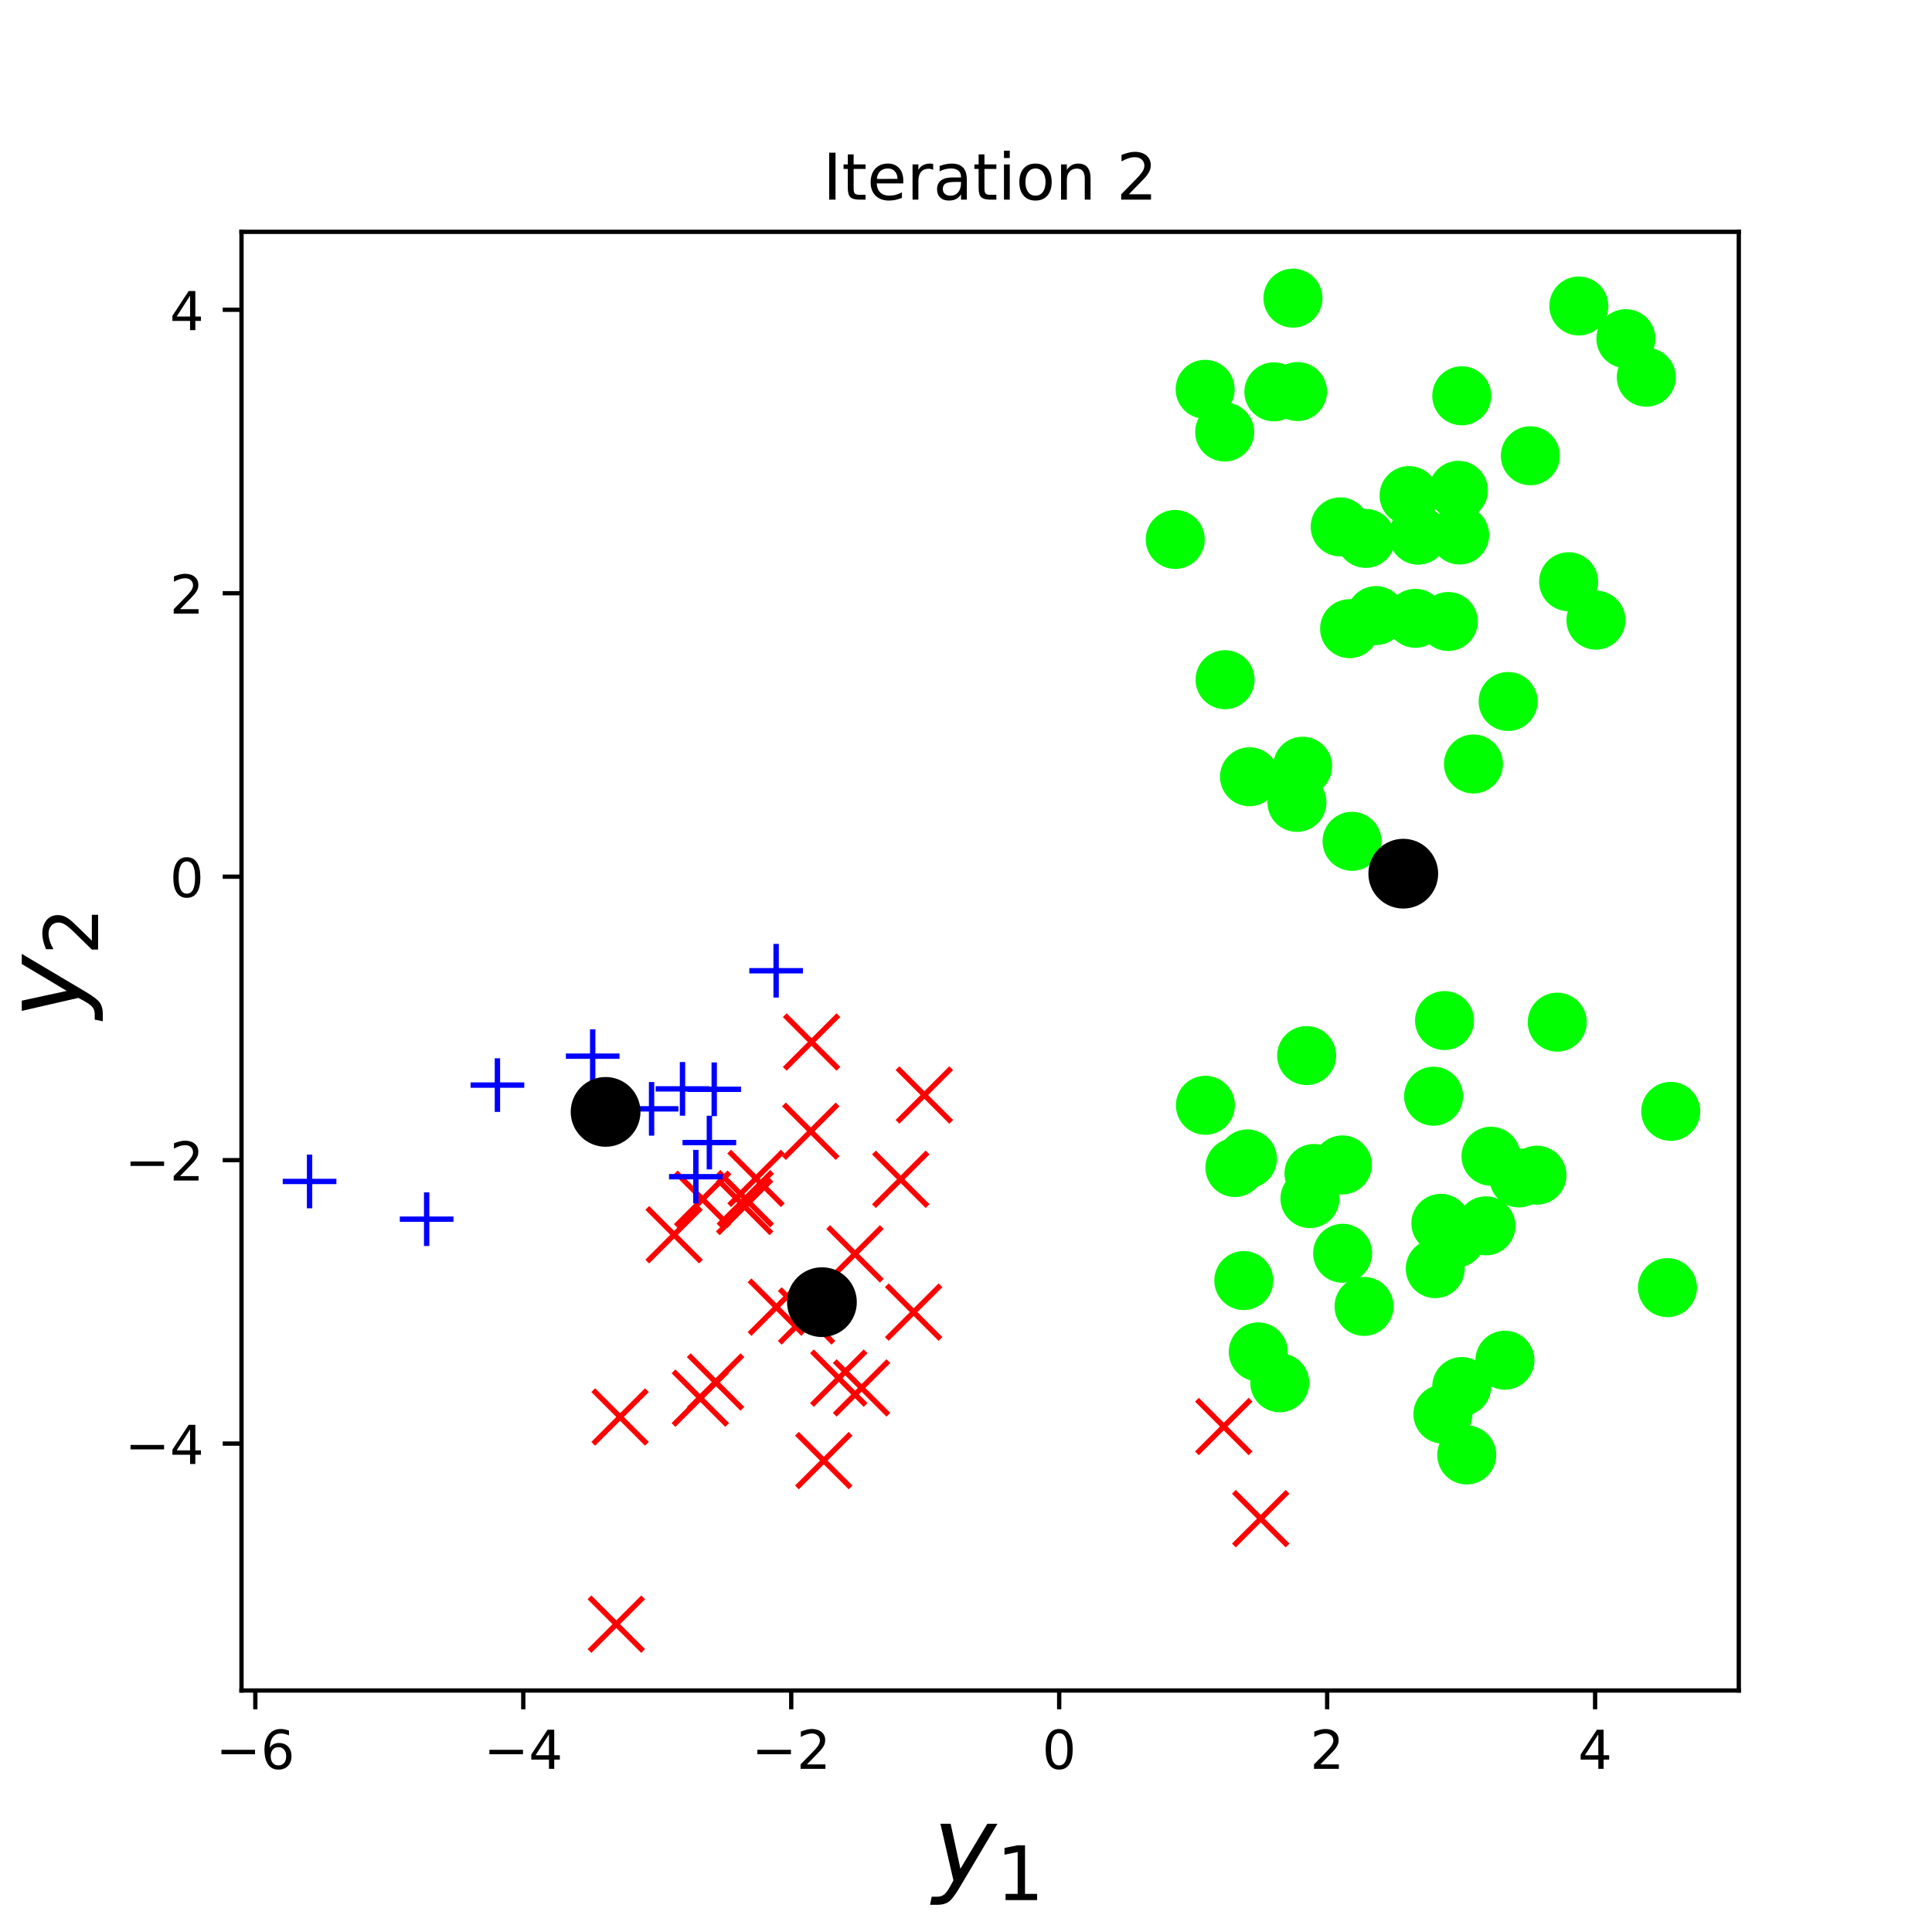
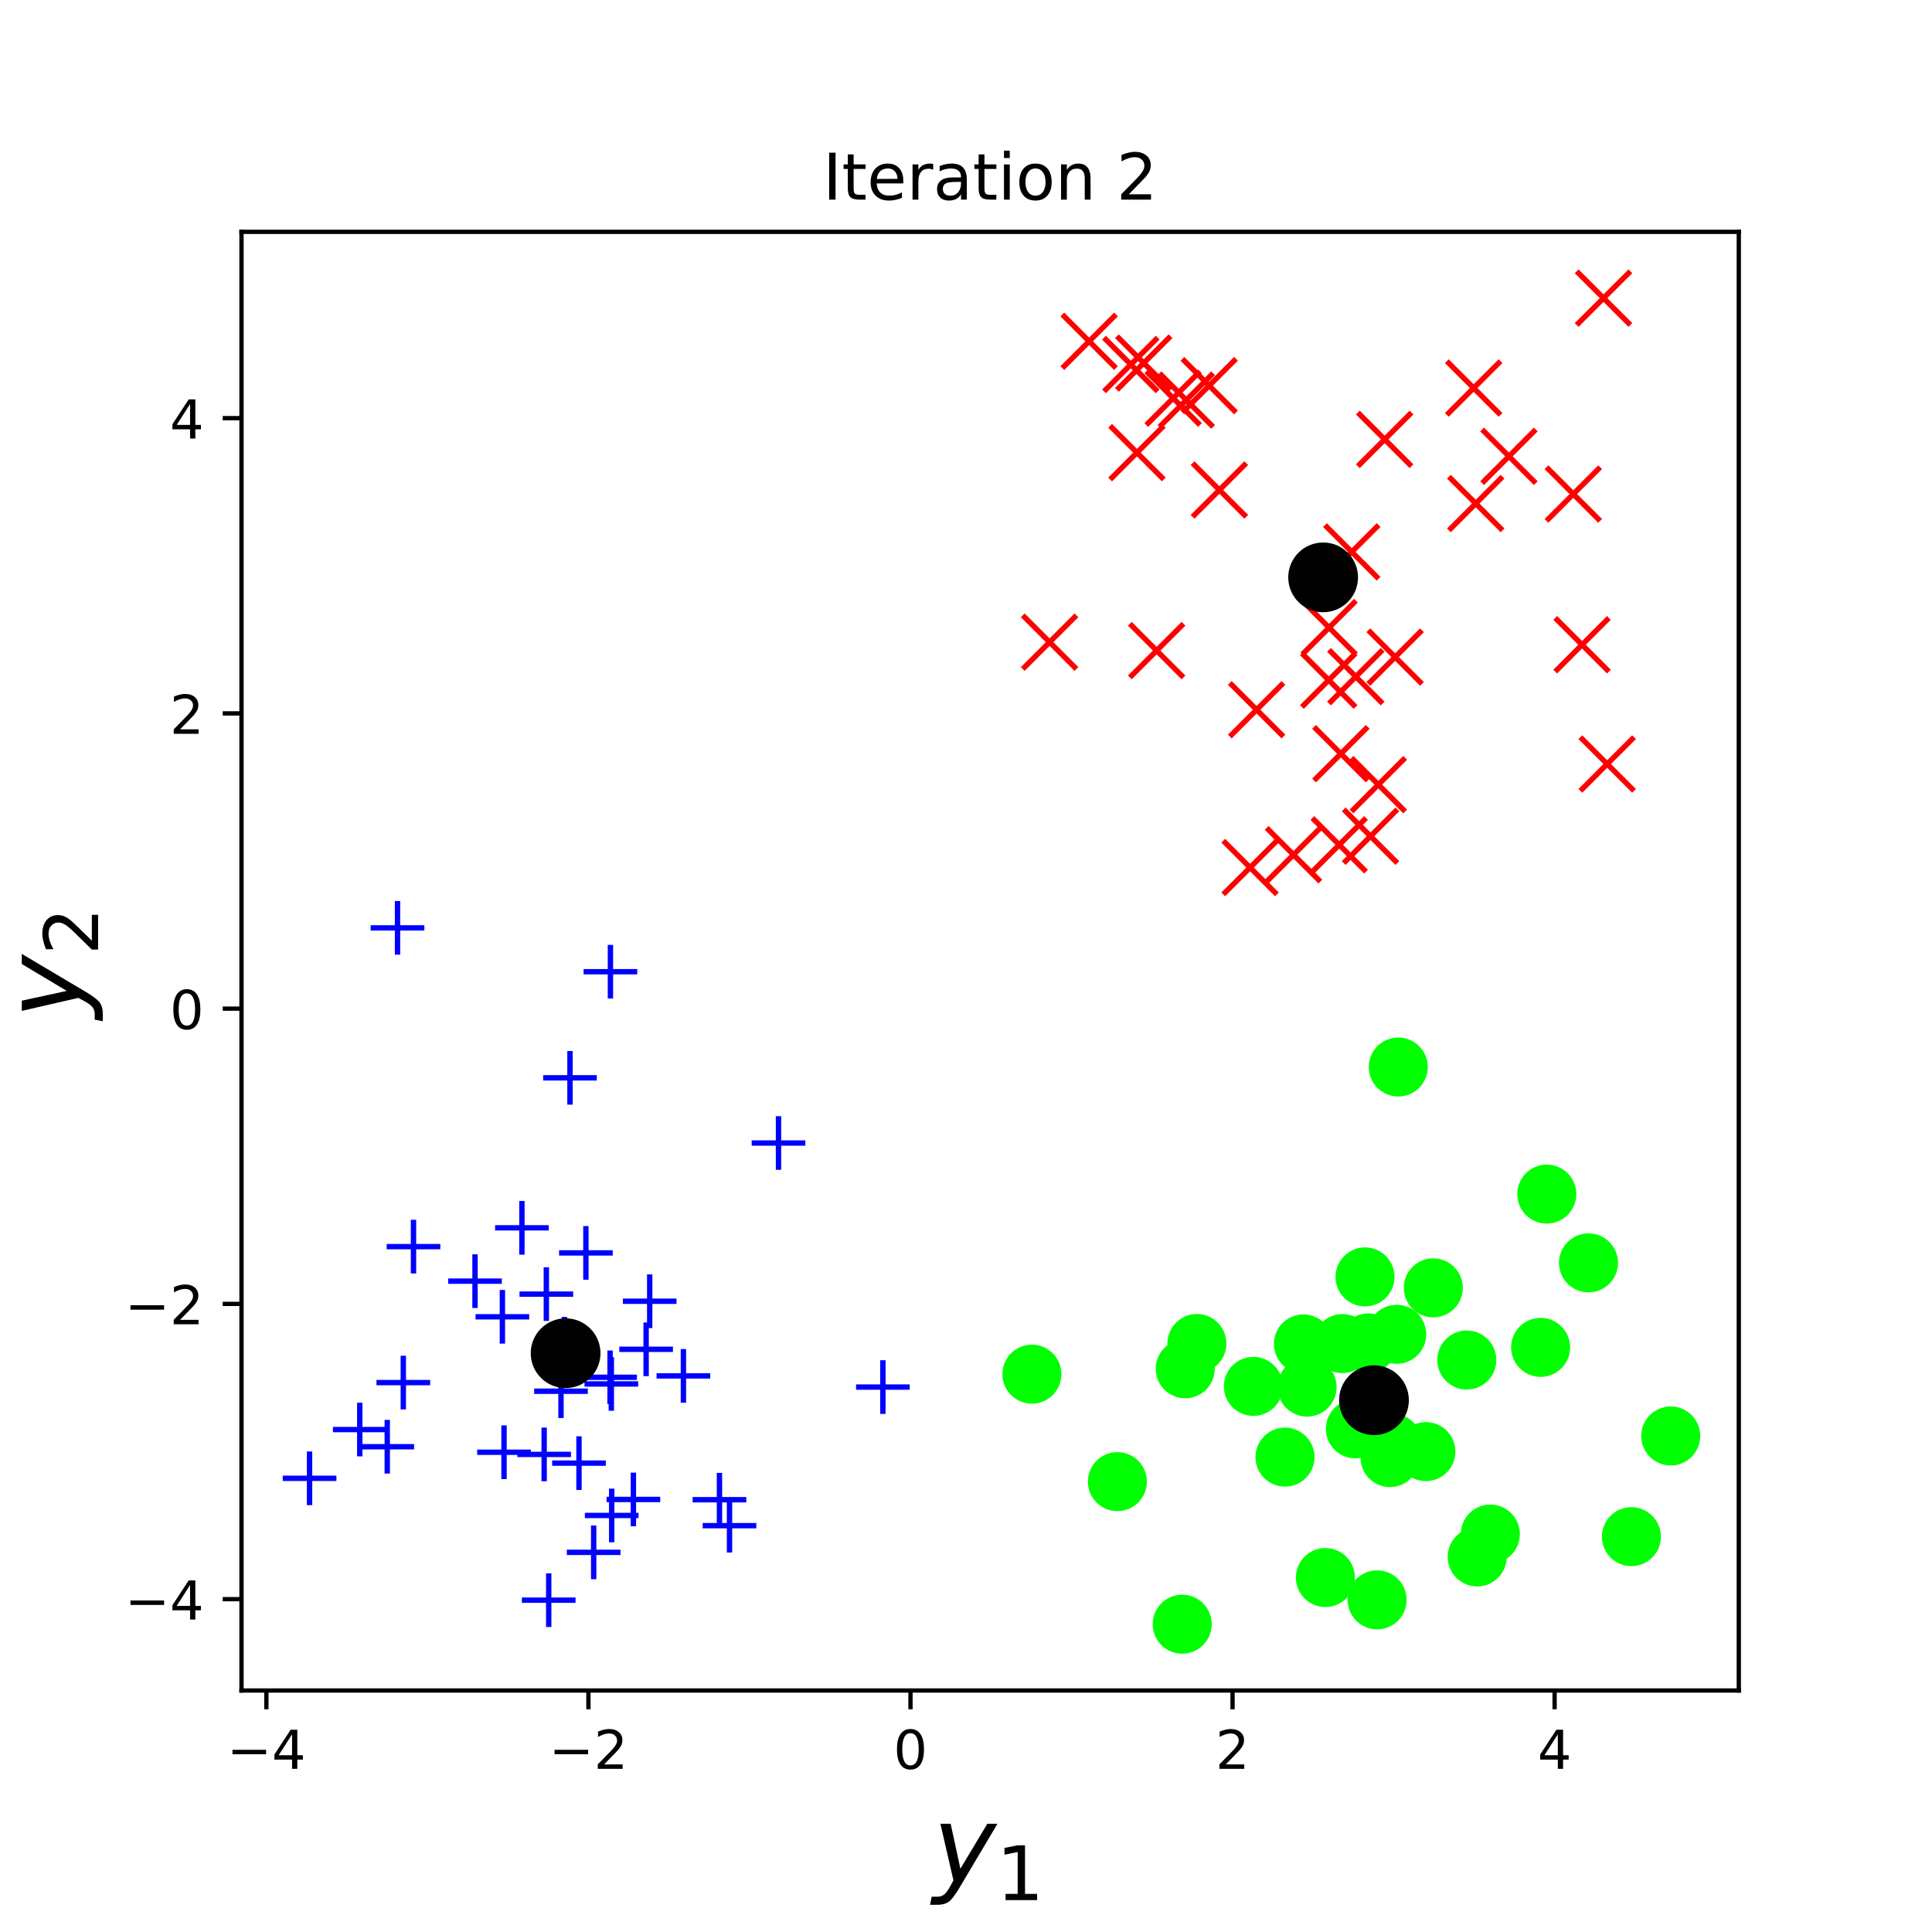
<svg xmlns="http://www.w3.org/2000/svg" xmlns:xlink="http://www.w3.org/1999/xlink" height="360pt" version="1.1" viewBox="0 0 360 360" width="360pt">
  <defs>
    <style type="text/css">
*{stroke-linecap:butt;stroke-linejoin:round;}
  </style>
  </defs>
  <g id="figure_1">
    <g id="patch_1">
      <path d="M 0 360  L 360 360  L 360 0  L 0 0  z " style="fill:#ffffff;" />
    </g>
    <g id="axes_1">
      <g id="patch_2">
        <path d="M 45 315  L 324 315  L 324 43.2  L 45 43.2  z " style="fill:#ffffff;" />
      </g>
      <g id="matplotlib.axis_1">
        <g id="xtick_1">
          <g id="line2d_1">
            <defs>
-               <path d="M 0 0  L 0 3.5  " id="m4740a0a890" style="stroke:#000000;stroke-width:0.8;" />
-             </defs>
-             <g>
-               <use style="stroke:#000000;stroke-width:0.8;" x="47.576" xlink:href="#m4740a0a890" y="315" />
+               <path d="M 0 0  L 0 3.5  " id="m20bab6866a" style="stroke:#000000;stroke-width:0.8;" />
+             </defs>
+             <g>
+               <use style="stroke:#000000;stroke-width:0.8;" x="49.633" xlink:href="#m20bab6866a" y="315" />
            </g>
          </g>
          <g id="text_1">
            <defs>
              <path d="M 10.594 35.5  L 73.188 35.5  L 73.188 27.203  L 10.594 27.203  z " id="DejaVuSans-2212" />
-               <path d="M 33.016 40.375  Q 26.375 40.375 22.484 35.828  Q 18.609 31.297 18.609 23.391  Q 18.609 15.531 22.484 10.953  Q 26.375 6.391 33.016 6.391  Q 39.656 6.391 43.531 10.953  Q 47.406 15.531 47.406 23.391  Q 47.406 31.297 43.531 35.828  Q 39.656 40.375 33.016 40.375  z M 52.594 71.297  L 52.594 62.312  Q 48.875 64.062 45.094 64.984  Q 41.312 65.922 37.594 65.922  Q 27.828 65.922 22.672 59.328  Q 17.531 52.734 16.797 39.406  Q 19.672 43.656 24.016 45.922  Q 28.375 48.188 33.594 48.188  Q 44.578 48.188 50.953 41.516  Q 57.328 34.859 57.328 23.391  Q 57.328 12.156 50.688 5.359  Q 44.047 -1.422 33.016 -1.422  Q 20.359 -1.422 13.672 8.266  Q 6.984 17.969 6.984 36.375  Q 6.984 53.656 15.188 63.938  Q 23.391 74.219 37.203 74.219  Q 40.922 74.219 44.703 73.484  Q 48.484 72.75 52.594 71.297  z " id="DejaVuSans-36" />
-             </defs>
-             <g transform="translate(40.20445 329.5984)scale(0.1 -0.1)">
+               <path d="M 37.797 64.312  L 12.891 25.391  L 37.797 25.391  z M 35.203 72.906  L 47.609 72.906  L 47.609 25.391  L 58.016 25.391  L 58.016 17.188  L 47.609 17.188  L 47.609 0  L 37.797 0  L 37.797 17.188  L 4.891 17.188  L 4.891 26.703  z " id="DejaVuSans-34" />
+             </defs>
+             <g transform="translate(42.26217 329.5984)scale(0.1 -0.1)">
              <use xlink:href="#DejaVuSans-2212" />
-               <use x="83.789" xlink:href="#DejaVuSans-36" />
+               <use x="83.789" xlink:href="#DejaVuSans-34" />
            </g>
          </g>
        </g>
        <g id="xtick_2">
          <g id="line2d_2">
            <g>
-               <use style="stroke:#000000;stroke-width:0.8;" x="97.505" xlink:href="#m4740a0a890" y="315" />
+               <use style="stroke:#000000;stroke-width:0.8;" x="109.645" xlink:href="#m20bab6866a" y="315" />
            </g>
          </g>
          <g id="text_2">
            <defs>
-               <path d="M 37.797 64.312  L 12.891 25.391  L 37.797 25.391  z M 35.203 72.906  L 47.609 72.906  L 47.609 25.391  L 58.016 25.391  L 58.016 17.188  L 47.609 17.188  L 47.609 0  L 37.797 0  L 37.797 17.188  L 4.891 17.188  L 4.891 26.703  z " id="DejaVuSans-34" />
-             </defs>
-             <g transform="translate(90.13429 329.5984)scale(0.1 -0.1)">
+               <path d="M 19.188 8.297  L 53.609 8.297  L 53.609 0  L 7.328 0  L 7.328 8.297  Q 12.938 14.109 22.625 23.891  Q 32.328 33.688 34.812 36.531  Q 39.547 41.844 41.422 45.531  Q 43.312 49.219 43.312 52.781  Q 43.312 58.594 39.234 62.25  Q 35.156 65.922 28.609 65.922  Q 23.969 65.922 18.812 64.312  Q 13.672 62.703 7.812 59.422  L 7.812 69.391  Q 13.766 71.781 18.938 73  Q 24.125 74.219 28.422 74.219  Q 39.75 74.219 46.484 68.547  Q 53.219 62.891 53.219 53.422  Q 53.219 48.922 51.531 44.891  Q 49.859 40.875 45.406 35.406  Q 44.188 33.984 37.641 27.219  Q 31.109 20.453 19.188 8.297  z " id="DejaVuSans-32" />
+             </defs>
+             <g transform="translate(102.2734 329.5984)scale(0.1 -0.1)">
              <use xlink:href="#DejaVuSans-2212" />
-               <use x="83.789" xlink:href="#DejaVuSans-34" />
+               <use x="83.789" xlink:href="#DejaVuSans-32" />
            </g>
          </g>
        </g>
        <g id="xtick_3">
          <g id="line2d_3">
            <g>
-               <use style="stroke:#000000;stroke-width:0.8;" x="147.435" xlink:href="#m4740a0a890" y="315" />
+               <use style="stroke:#000000;stroke-width:0.8;" x="169.656" xlink:href="#m20bab6866a" y="315" />
            </g>
          </g>
          <g id="text_3">
            <defs>
-               <path d="M 19.188 8.297  L 53.609 8.297  L 53.609 0  L 7.328 0  L 7.328 8.297  Q 12.938 14.109 22.625 23.891  Q 32.328 33.688 34.812 36.531  Q 39.547 41.844 41.422 45.531  Q 43.312 49.219 43.312 52.781  Q 43.312 58.594 39.234 62.25  Q 35.156 65.922 28.609 65.922  Q 23.969 65.922 18.812 64.312  Q 13.672 62.703 7.812 59.422  L 7.812 69.391  Q 13.766 71.781 18.938 73  Q 24.125 74.219 28.422 74.219  Q 39.75 74.219 46.484 68.547  Q 53.219 62.891 53.219 53.422  Q 53.219 48.922 51.531 44.891  Q 49.859 40.875 45.406 35.406  Q 44.188 33.984 37.641 27.219  Q 31.109 20.453 19.188 8.297  z " id="DejaVuSans-32" />
-             </defs>
-             <g transform="translate(140.0641 329.5984)scale(0.1 -0.1)">
-               <use xlink:href="#DejaVuSans-2212" />
-               <use x="83.789" xlink:href="#DejaVuSans-32" />
+               <path d="M 31.781 66.406  Q 24.172 66.406 20.328 58.906  Q 16.5 51.422 16.5 36.375  Q 16.5 21.391 20.328 13.891  Q 24.172 6.391 31.781 6.391  Q 39.453 6.391 43.281 13.891  Q 47.125 21.391 47.125 36.375  Q 47.125 51.422 43.281 58.906  Q 39.453 66.406 31.781 66.406  z M 31.781 74.219  Q 44.047 74.219 50.516 64.516  Q 56.984 54.828 56.984 36.375  Q 56.984 17.969 50.516 8.266  Q 44.047 -1.422 31.781 -1.422  Q 19.531 -1.422 13.062 8.266  Q 6.594 17.969 6.594 36.375  Q 6.594 54.828 13.062 64.516  Q 19.531 74.219 31.781 74.219  z " id="DejaVuSans-30" />
+             </defs>
+             <g transform="translate(166.4745 329.5984)scale(0.1 -0.1)">
+               <use xlink:href="#DejaVuSans-30" />
            </g>
          </g>
        </g>
        <g id="xtick_4">
          <g id="line2d_4">
            <g>
-               <use style="stroke:#000000;stroke-width:0.8;" x="197.365" xlink:href="#m4740a0a890" y="315" />
+               <use style="stroke:#000000;stroke-width:0.8;" x="229.667" xlink:href="#m20bab6866a" y="315" />
            </g>
          </g>
          <g id="text_4">
-             <defs>
-               <path d="M 31.781 66.406  Q 24.172 66.406 20.328 58.906  Q 16.5 51.422 16.5 36.375  Q 16.5 21.391 20.328 13.891  Q 24.172 6.391 31.781 6.391  Q 39.453 6.391 43.281 13.891  Q 47.125 21.391 47.125 36.375  Q 47.125 51.422 43.281 58.906  Q 39.453 66.406 31.781 66.406  z M 31.781 74.219  Q 44.047 74.219 50.516 64.516  Q 56.984 54.828 56.984 36.375  Q 56.984 17.969 50.516 8.266  Q 44.047 -1.422 31.781 -1.422  Q 19.531 -1.422 13.062 8.266  Q 6.594 17.969 6.594 36.375  Q 6.594 54.828 13.062 64.516  Q 19.531 74.219 31.781 74.219  z " id="DejaVuSans-30" />
-             </defs>
-             <g transform="translate(194.1838 329.5984)scale(0.1 -0.1)">
-               <use xlink:href="#DejaVuSans-30" />
+             <g transform="translate(226.4857 329.5984)scale(0.1 -0.1)">
+               <use xlink:href="#DejaVuSans-32" />
            </g>
          </g>
        </g>
        <g id="xtick_5">
          <g id="line2d_5">
            <g>
-               <use style="stroke:#000000;stroke-width:0.8;" x="247.295" xlink:href="#m4740a0a890" y="315" />
+               <use style="stroke:#000000;stroke-width:0.8;" x="289.678" xlink:href="#m20bab6866a" y="315" />
            </g>
          </g>
          <g id="text_5">
-             <g transform="translate(244.1136 329.5984)scale(0.1 -0.1)">
-               <use xlink:href="#DejaVuSans-32" />
-             </g>
-           </g>
-         </g>
-         <g id="xtick_6">
-           <g id="line2d_6">
-             <g>
-               <use style="stroke:#000000;stroke-width:0.8;" x="297.225" xlink:href="#m4740a0a890" y="315" />
-             </g>
-           </g>
-           <g id="text_6">
-             <g transform="translate(294.0435 329.5984)scale(0.1 -0.1)">
+             <g transform="translate(286.497 329.5984)scale(0.1 -0.1)">
              <use xlink:href="#DejaVuSans-34" />
            </g>
          </g>
        </g>
-         <g id="text_7">
+         <g id="text_6">
          <defs>
            <path d="M 24.812 -5.078  Q 18.562 -15.578 14.625 -18.188  Q 10.688 -20.797 4.594 -20.797  L -2.484 -20.797  L -0.984 -13.281  L 4.203 -13.281  Q 7.953 -13.281 10.594 -11.234  Q 13.234 -9.188 16.5 -3.219  L 19.281 2  L 7.172 54.688  L 16.703 54.688  L 25.781 12.797  L 50.875 54.688  L 60.297 54.688  z " id="DejaVuSans-Oblique-79" />
            <path d="M 12.406 8.297  L 28.516 8.297  L 28.516 63.922  L 10.984 60.406  L 10.984 69.391  L 28.422 72.906  L 38.281 72.906  L 38.281 8.297  L 54.391 8.297  L 54.391 0  L 12.406 0  z " id="DejaVuSans-31" />
          </defs>
          <g transform="translate(173.8 350.8344)scale(0.2 -0.2)">
            <use transform="translate(0 0.3125)" xlink:href="#DejaVuSans-Oblique-79" />
            <use transform="translate(59.17969 -16.09375)scale(0.7)" xlink:href="#DejaVuSans-31" />
          </g>
        </g>
      </g>
      <g id="matplotlib.axis_2">
        <g id="ytick_1">
-           <g id="line2d_7">
-             <defs>
-               <path d="M 0 0  L -3.5 0  " id="m0ec4210c1e" style="stroke:#000000;stroke-width:0.8;" />
-             </defs>
-             <g>
-               <use style="stroke:#000000;stroke-width:0.8;" x="45" xlink:href="#m0ec4210c1e" y="268.993" />
-             </g>
-           </g>
-           <g id="text_8">
-             <g transform="translate(23.25781 272.7926)scale(0.1 -0.1)">
+           <g id="line2d_6">
+             <defs>
+               <path d="M 0 0  L -3.5 0  " id="mdceae0c265" style="stroke:#000000;stroke-width:0.8;" />
+             </defs>
+             <g>
+               <use style="stroke:#000000;stroke-width:0.8;" x="45" xlink:href="#mdceae0c265" y="297.977" />
+             </g>
+           </g>
+           <g id="text_7">
+             <g transform="translate(23.25781 301.7759)scale(0.1 -0.1)">
              <use xlink:href="#DejaVuSans-2212" />
              <use x="83.789" xlink:href="#DejaVuSans-34" />
            </g>
          </g>
        </g>
        <g id="ytick_2">
-           <g id="line2d_8">
-             <g>
-               <use style="stroke:#000000;stroke-width:0.8;" x="45" xlink:href="#m0ec4210c1e" y="216.175" />
-             </g>
-           </g>
-           <g id="text_9">
-             <g transform="translate(23.25781 219.9745)scale(0.1 -0.1)">
+           <g id="line2d_7">
+             <g>
+               <use style="stroke:#000000;stroke-width:0.8;" x="45" xlink:href="#mdceae0c265" y="242.961" />
+             </g>
+           </g>
+           <g id="text_8">
+             <g transform="translate(23.25781 246.7602)scale(0.1 -0.1)">
              <use xlink:href="#DejaVuSans-2212" />
              <use x="83.789" xlink:href="#DejaVuSans-32" />
            </g>
          </g>
        </g>
        <g id="ytick_3">
+           <g id="line2d_8">
+             <g>
+               <use style="stroke:#000000;stroke-width:0.8;" x="45" xlink:href="#mdceae0c265" y="187.945" />
+             </g>
+           </g>
+           <g id="text_9">
+             <g transform="translate(31.6375 191.7446)scale(0.1 -0.1)">
+               <use xlink:href="#DejaVuSans-30" />
+             </g>
+           </g>
+         </g>
+         <g id="ytick_4">
          <g id="line2d_9">
            <g>
-               <use style="stroke:#000000;stroke-width:0.8;" x="45" xlink:href="#m0ec4210c1e" y="163.357" />
+               <use style="stroke:#000000;stroke-width:0.8;" x="45" xlink:href="#mdceae0c265" y="132.93" />
            </g>
          </g>
          <g id="text_10">
-             <g transform="translate(31.6375 167.1565)scale(0.1 -0.1)">
-               <use xlink:href="#DejaVuSans-30" />
-             </g>
-           </g>
-         </g>
-         <g id="ytick_4">
+             <g transform="translate(31.6375 136.7289)scale(0.1 -0.1)">
+               <use xlink:href="#DejaVuSans-32" />
+             </g>
+           </g>
+         </g>
+         <g id="ytick_5">
          <g id="line2d_10">
            <g>
-               <use style="stroke:#000000;stroke-width:0.8;" x="45" xlink:href="#m0ec4210c1e" y="110.539" />
+               <use style="stroke:#000000;stroke-width:0.8;" x="45" xlink:href="#mdceae0c265" y="77.914" />
            </g>
          </g>
          <g id="text_11">
-             <g transform="translate(31.6375 114.3385)scale(0.1 -0.1)">
-               <use xlink:href="#DejaVuSans-32" />
-             </g>
-           </g>
-         </g>
-         <g id="ytick_5">
-           <g id="line2d_11">
-             <g>
-               <use style="stroke:#000000;stroke-width:0.8;" x="45" xlink:href="#m0ec4210c1e" y="57.721" />
-             </g>
-           </g>
-           <g id="text_12">
-             <g transform="translate(31.6375 61.52047)scale(0.1 -0.1)">
+             <g transform="translate(31.6375 81.71323)scale(0.1 -0.1)">
              <use xlink:href="#DejaVuSans-34" />
            </g>
          </g>
        </g>
-         <g id="text_13">
+         <g id="text_12">
          <g transform="translate(15.05781 189.8)rotate(-90)scale(0.2 -0.2)">
            <use transform="translate(0 0.3125)" xlink:href="#DejaVuSans-Oblique-79" />
            <use transform="translate(59.17969 -16.09375)scale(0.7)" xlink:href="#DejaVuSans-32" />
          </g>
        </g>
      </g>
+       <g id="line2d_11">
+         <defs>
+           <path d="M -5 5  L 5 -5  M -5 -5  L 5 5  " id="m042a0d20f8" style="stroke:#ff0000;" />
+         </defs>
+         <g clip-path="url(#p251ce75238)">
+           <use style="fill:#ff0000;stroke:#ff0000;" x="259.967" xlink:href="#m042a0d20f8" y="122.437" />
+           <use style="fill:#ff0000;stroke:#ff0000;" x="274.981" xlink:href="#m042a0d20f8" y="93.824" />
+           <use style="fill:#ff0000;stroke:#ff0000;" x="225.312" xlink:href="#m042a0d20f8" y="71.859" />
+           <use style="fill:#ff0000;stroke:#ff0000;" x="241.026" xlink:href="#m042a0d20f8" y="159.269" />
+           <use style="fill:#ff0000;stroke:#ff0000;" x="247.658" xlink:href="#m042a0d20f8" y="116.942" />
+           <use style="fill:#ff0000;stroke:#ff0000;" x="255.378" xlink:href="#m042a0d20f8" y="155.819" />
+           <use style="fill:#ff0000;stroke:#ff0000;" x="251.88" xlink:href="#m042a0d20f8" y="102.84" />
+           <use style="fill:#ff0000;stroke:#ff0000;" x="293.163" xlink:href="#m042a0d20f8" y="92.06" />
+           <use style="fill:#ff0000;stroke:#ff0000;" x="281.166" xlink:href="#m042a0d20f8" y="85.03" />
+           <use style="fill:#ff0000;stroke:#ff0000;" x="294.794" xlink:href="#m042a0d20f8" y="120.139" />
+           <use style="fill:#ff0000;stroke:#ff0000;" x="252.634" xlink:href="#m042a0d20f8" y="126.088" />
+           <use style="fill:#ff0000;stroke:#ff0000;" x="258.015" xlink:href="#m042a0d20f8" y="81.875" />
+           <use style="fill:#ff0000;stroke:#ff0000;" x="211.855" xlink:href="#m042a0d20f8" y="84.345" />
+           <use style="fill:#ff0000;stroke:#ff0000;" x="249.542" xlink:href="#m042a0d20f8" y="157.418" />
+           <use style="fill:#ff0000;stroke:#ff0000;" x="249.852" xlink:href="#m042a0d20f8" y="140.441" />
+           <use style="fill:#ff0000;stroke:#ff0000;" x="221.046" xlink:href="#m042a0d20f8" y="74.548" />
+           <use style="fill:#ff0000;stroke:#ff0000;" x="247.589" xlink:href="#m042a0d20f8" y="126.731" />
+           <use style="fill:#ff0000;stroke:#ff0000;" x="213.115" xlink:href="#m042a0d20f8" y="67.646" />
+           <use style="fill:#ff0000;stroke:#ff0000;" x="234.154" xlink:href="#m042a0d20f8" y="132.248" />
+           <use style="fill:#ff0000;stroke:#ff0000;" x="210.713" xlink:href="#m042a0d20f8" y="67.918" />
+           <use style="fill:#ff0000;stroke:#ff0000;" x="299.475" xlink:href="#m042a0d20f8" y="142.363" />
+           <use style="fill:#ff0000;stroke:#ff0000;" x="215.527" xlink:href="#m042a0d20f8" y="121.229" />
+           <use style="fill:#ff0000;stroke:#ff0000;" x="232.934" xlink:href="#m042a0d20f8" y="161.653" />
+           <use style="fill:#ff0000;stroke:#ff0000;" x="298.794" xlink:href="#m042a0d20f8" y="55.555" />
+           <use style="fill:#ff0000;stroke:#ff0000;" x="202.949" xlink:href="#m042a0d20f8" y="63.596" />
+           <use style="fill:#ff0000;stroke:#ff0000;" x="256.833" xlink:href="#m042a0d20f8" y="146.207" />
+           <use style="fill:#ff0000;stroke:#ff0000;" x="195.575" xlink:href="#m042a0d20f8" y="119.66" />
+           <use style="fill:#ff0000;stroke:#ff0000;" x="218.6" xlink:href="#m042a0d20f8" y="74.192" />
+           <use style="fill:#ff0000;stroke:#ff0000;" x="227.218" xlink:href="#m042a0d20f8" y="91.304" />
+           <use style="fill:#ff0000;stroke:#ff0000;" x="274.597" xlink:href="#m042a0d20f8" y="72.303" />
+         </g>
+       </g>
      <g id="line2d_12">
        <defs>
-           <path d="M -5 5  L 5 -5  M -5 -5  L 5 5  " id="ma7fa314b99" style="stroke:#ff0000;" />
-         </defs>
-         <g clip-path="url(#pc5de1bd9e7)">
-           <use style="fill:#ff0000;stroke:#ff0000;" x="153.497" xlink:href="#ma7fa314b99" y="272.16" />
-           <use style="fill:#ff0000;stroke:#ff0000;" x="151.227" xlink:href="#ma7fa314b99" y="194.162" />
-           <use style="fill:#ff0000;stroke:#ff0000;" x="150.295" xlink:href="#ma7fa314b99" y="245.207" />
-           <use style="fill:#ff0000;stroke:#ff0000;" x="125.605" xlink:href="#ma7fa314b99" y="230.076" />
-           <use style="fill:#ff0000;stroke:#ff0000;" x="138.748" xlink:href="#ma7fa314b99" y="224.815" />
-           <use style="fill:#ff0000;stroke:#ff0000;" x="172.237" xlink:href="#ma7fa314b99" y="204.042" />
-           <use style="fill:#ff0000;stroke:#ff0000;" x="130.921" xlink:href="#ma7fa314b99" y="223.456" />
-           <use style="fill:#ff0000;stroke:#ff0000;" x="167.842" xlink:href="#ma7fa314b99" y="219.747" />
-           <use style="fill:#ff0000;stroke:#ff0000;" x="156.291" xlink:href="#ma7fa314b99" y="256.797" />
-           <use style="fill:#ff0000;stroke:#ff0000;" x="144.663" xlink:href="#ma7fa314b99" y="243.569" />
-           <use style="fill:#ff0000;stroke:#ff0000;" x="170.243" xlink:href="#ma7fa314b99" y="244.496" />
-           <use style="fill:#ff0000;stroke:#ff0000;" x="115.54" xlink:href="#ma7fa314b99" y="264.033" />
-           <use style="fill:#ff0000;stroke:#ff0000;" x="160.54" xlink:href="#ma7fa314b99" y="258.619" />
-           <use style="fill:#ff0000;stroke:#ff0000;" x="114.839" xlink:href="#ma7fa314b99" y="302.645" />
-           <use style="fill:#ff0000;stroke:#ff0000;" x="130.495" xlink:href="#ma7fa314b99" y="260.528" />
-           <use style="fill:#ff0000;stroke:#ff0000;" x="151.077" xlink:href="#ma7fa314b99" y="210.792" />
-           <use style="fill:#ff0000;stroke:#ff0000;" x="133.339" xlink:href="#ma7fa314b99" y="257.519" />
-           <use style="fill:#ff0000;stroke:#ff0000;" x="159.315" xlink:href="#ma7fa314b99" y="233.643" />
-           <use style="fill:#ff0000;stroke:#ff0000;" x="138.875" xlink:href="#ma7fa314b99" y="223.356" />
-           <use style="fill:#ff0000;stroke:#ff0000;" x="140.866" xlink:href="#ma7fa314b99" y="219.576" />
-           <use style="fill:#ff0000;stroke:#ff0000;" x="228.029" xlink:href="#ma7fa314b99" y="265.813" />
-           <use style="fill:#ff0000;stroke:#ff0000;" x="234.918" xlink:href="#ma7fa314b99" y="282.98" />
+           <path d="M 0 5  C 1.326 5 2.598 4.473 3.536 3.536  C 4.473 2.598 5 1.326 5 0  C 5 -1.326 4.473 -2.598 3.536 -3.536  C 2.598 -4.473 1.326 -5 0 -5  C -1.326 -5 -2.598 -4.473 -3.536 -3.536  C -4.473 -2.598 -5 -1.326 -5 0  C -5 1.326 -4.473 2.598 -3.536 3.536  C -2.598 4.473 -1.326 5 0 5  z " id="m9cf3e30dd0" style="stroke:#00ff00;" />
+         </defs>
+         <g clip-path="url(#p251ce75238)">
+           <use style="fill:#00ff00;stroke:#00ff00;" x="208.209" xlink:href="#m9cf3e30dd0" y="276.08" />
+           <use style="fill:#00ff00;stroke:#00ff00;" x="223.023" xlink:href="#m9cf3e30dd0" y="250.343" />
+           <use style="fill:#00ff00;stroke:#00ff00;" x="259.485" xlink:href="#m9cf3e30dd0" y="268.92" />
+           <use style="fill:#00ff00;stroke:#00ff00;" x="256.608" xlink:href="#m9cf3e30dd0" y="298.11" />
+           <use style="fill:#00ff00;stroke:#00ff00;" x="250.154" xlink:href="#m9cf3e30dd0" y="250.356" />
+           <use style="fill:#00ff00;stroke:#00ff00;" x="259.014" xlink:href="#m9cf3e30dd0" y="271.601" />
+           <use style="fill:#00ff00;stroke:#00ff00;" x="260.256" xlink:href="#m9cf3e30dd0" y="248.632" />
+           <use style="fill:#00ff00;stroke:#00ff00;" x="265.696" xlink:href="#m9cf3e30dd0" y="270.484" />
+           <use style="fill:#00ff00;stroke:#00ff00;" x="295.995" xlink:href="#m9cf3e30dd0" y="235.317" />
+           <use style="fill:#00ff00;stroke:#00ff00;" x="277.705" xlink:href="#m9cf3e30dd0" y="285.85" />
+           <use style="fill:#00ff00;stroke:#00ff00;" x="246.966" xlink:href="#m9cf3e30dd0" y="293.952" />
+           <use style="fill:#00ff00;stroke:#00ff00;" x="243.556" xlink:href="#m9cf3e30dd0" y="258.464" />
+           <use style="fill:#00ff00;stroke:#00ff00;" x="239.439" xlink:href="#m9cf3e30dd0" y="271.511" />
+           <use style="fill:#00ff00;stroke:#00ff00;" x="254.987" xlink:href="#m9cf3e30dd0" y="250.232" />
+           <use style="fill:#00ff00;stroke:#00ff00;" x="242.868" xlink:href="#m9cf3e30dd0" y="250.42" />
+           <use style="fill:#00ff00;stroke:#00ff00;" x="273.318" xlink:href="#m9cf3e30dd0" y="253.422" />
+           <use style="fill:#00ff00;stroke:#00ff00;" x="252.554" xlink:href="#m9cf3e30dd0" y="266.241" />
+           <use style="fill:#00ff00;stroke:#00ff00;" x="254.352" xlink:href="#m9cf3e30dd0" y="237.934" />
+           <use style="fill:#00ff00;stroke:#00ff00;" x="192.278" xlink:href="#m9cf3e30dd0" y="256.055" />
+           <use style="fill:#00ff00;stroke:#00ff00;" x="287.068" xlink:href="#m9cf3e30dd0" y="251.065" />
+           <use style="fill:#00ff00;stroke:#00ff00;" x="220.286" xlink:href="#m9cf3e30dd0" y="302.645" />
+           <use style="fill:#00ff00;stroke:#00ff00;" x="220.85" xlink:href="#m9cf3e30dd0" y="255.054" />
+           <use style="fill:#00ff00;stroke:#00ff00;" x="260.549" xlink:href="#m9cf3e30dd0" y="198.822" />
+           <use style="fill:#00ff00;stroke:#00ff00;" x="288.222" xlink:href="#m9cf3e30dd0" y="222.503" />
+           <use style="fill:#00ff00;stroke:#00ff00;" x="311.318" xlink:href="#m9cf3e30dd0" y="267.572" />
+           <use style="fill:#00ff00;stroke:#00ff00;" x="275.251" xlink:href="#m9cf3e30dd0" y="290.109" />
+           <use style="fill:#00ff00;stroke:#00ff00;" x="303.984" xlink:href="#m9cf3e30dd0" y="286.337" />
+           <use style="fill:#00ff00;stroke:#00ff00;" x="233.547" xlink:href="#m9cf3e30dd0" y="258.333" />
+           <use style="fill:#00ff00;stroke:#00ff00;" x="267.075" xlink:href="#m9cf3e30dd0" y="239.974" />
        </g>
      </g>
      <g id="line2d_13">
        <defs>
-           <path d="M 0 5  C 1.326 5 2.598 4.473 3.536 3.536  C 4.473 2.598 5 1.326 5 0  C 5 -1.326 4.473 -2.598 3.536 -3.536  C 2.598 -4.473 1.326 -5 0 -5  C -1.326 -5 -2.598 -4.473 -3.536 -3.536  C -4.473 -2.598 -5 -1.326 -5 0  C -5 1.326 -4.473 2.598 -3.536 3.536  C -2.598 4.473 -1.326 5 0 5  z " id="maebb789f9a" style="stroke:#00ff00;" />
-         </defs>
-         <g clip-path="url(#pc5de1bd9e7)">
-           <use style="fill:#00ff00;stroke:#00ff00;" x="256.392" xlink:href="#maebb789f9a" y="114.707" />
-           <use style="fill:#00ff00;stroke:#00ff00;" x="262.562" xlink:href="#maebb789f9a" y="92.341" />
-           <use style="fill:#00ff00;stroke:#00ff00;" x="228.274" xlink:href="#maebb789f9a" y="126.654" />
-           <use style="fill:#00ff00;stroke:#00ff00;" x="297.385" xlink:href="#maebb789f9a" y="115.556" />
-           <use style="fill:#00ff00;stroke:#00ff00;" x="269.867" xlink:href="#maebb789f9a" y="115.809" />
-           <use style="fill:#00ff00;stroke:#00ff00;" x="271.754" xlink:href="#maebb789f9a" y="91.367" />
-           <use style="fill:#00ff00;stroke:#00ff00;" x="224.561" xlink:href="#maebb789f9a" y="72.543" />
-           <use style="fill:#00ff00;stroke:#00ff00;" x="218.991" xlink:href="#maebb789f9a" y="100.517" />
-           <use style="fill:#00ff00;stroke:#00ff00;" x="302.961" xlink:href="#maebb789f9a" y="63.103" />
-           <use style="fill:#00ff00;stroke:#00ff00;" x="285.16" xlink:href="#maebb789f9a" y="84.924" />
-           <use style="fill:#00ff00;stroke:#00ff00;" x="251.937" xlink:href="#maebb789f9a" y="156.77" />
-           <use style="fill:#00ff00;stroke:#00ff00;" x="242.73" xlink:href="#maebb789f9a" y="142.773" />
-           <use style="fill:#00ff00;stroke:#00ff00;" x="271.985" xlink:href="#maebb789f9a" y="99.695" />
-           <use style="fill:#00ff00;stroke:#00ff00;" x="292.292" xlink:href="#maebb789f9a" y="108.401" />
-           <use style="fill:#00ff00;stroke:#00ff00;" x="306.765" xlink:href="#maebb789f9a" y="70.289" />
-           <use style="fill:#00ff00;stroke:#00ff00;" x="232.831" xlink:href="#maebb789f9a" y="144.736" />
-           <use style="fill:#00ff00;stroke:#00ff00;" x="274.556" xlink:href="#maebb789f9a" y="142.359" />
-           <use style="fill:#00ff00;stroke:#00ff00;" x="251.477" xlink:href="#maebb789f9a" y="117.143" />
-           <use style="fill:#00ff00;stroke:#00ff00;" x="237.365" xlink:href="#maebb789f9a" y="73.017" />
-           <use style="fill:#00ff00;stroke:#00ff00;" x="294.196" xlink:href="#maebb789f9a" y="57.018" />
-           <use style="fill:#00ff00;stroke:#00ff00;" x="263.733" xlink:href="#maebb789f9a" y="115.214" />
-           <use style="fill:#00ff00;stroke:#00ff00;" x="240.923" xlink:href="#maebb789f9a" y="55.555" />
-           <use style="fill:#00ff00;stroke:#00ff00;" x="272.379" xlink:href="#maebb789f9a" y="73.752" />
-           <use style="fill:#00ff00;stroke:#00ff00;" x="228.201" xlink:href="#maebb789f9a" y="80.501" />
-           <use style="fill:#00ff00;stroke:#00ff00;" x="254.488" xlink:href="#maebb789f9a" y="100.323" />
-           <use style="fill:#00ff00;stroke:#00ff00;" x="241.665" xlink:href="#maebb789f9a" y="149.513" />
-           <use style="fill:#00ff00;stroke:#00ff00;" x="281.017" xlink:href="#maebb789f9a" y="130.713" />
-           <use style="fill:#00ff00;stroke:#00ff00;" x="241.778" xlink:href="#maebb789f9a" y="72.963" />
-           <use style="fill:#00ff00;stroke:#00ff00;" x="264.265" xlink:href="#maebb789f9a" y="99.717" />
-           <use style="fill:#00ff00;stroke:#00ff00;" x="249.725" xlink:href="#maebb789f9a" y="98.173" />
-           <use style="fill:#00ff00;stroke:#00ff00;" x="310.708" xlink:href="#maebb789f9a" y="239.931" />
-           <use style="fill:#00ff00;stroke:#00ff00;" x="268.487" xlink:href="#maebb789f9a" y="227.954" />
-           <use style="fill:#00ff00;stroke:#00ff00;" x="286.389" xlink:href="#maebb789f9a" y="218.976" />
-           <use style="fill:#00ff00;stroke:#00ff00;" x="232.44" xlink:href="#maebb789f9a" y="215.949" />
-           <use style="fill:#00ff00;stroke:#00ff00;" x="276.884" xlink:href="#maebb789f9a" y="228.419" />
-           <use style="fill:#00ff00;stroke:#00ff00;" x="268.867" xlink:href="#maebb789f9a" y="263.505" />
-           <use style="fill:#00ff00;stroke:#00ff00;" x="230.109" xlink:href="#maebb789f9a" y="217.553" />
-           <use style="fill:#00ff00;stroke:#00ff00;" x="267.441" xlink:href="#maebb789f9a" y="236.391" />
-           <use style="fill:#00ff00;stroke:#00ff00;" x="244.092" xlink:href="#maebb789f9a" y="223.341" />
-           <use style="fill:#00ff00;stroke:#00ff00;" x="250.181" xlink:href="#maebb789f9a" y="233.53" />
-           <use style="fill:#00ff00;stroke:#00ff00;" x="271.271" xlink:href="#maebb789f9a" y="230.716" />
-           <use style="fill:#00ff00;stroke:#00ff00;" x="277.828" xlink:href="#maebb789f9a" y="215.446" />
-           <use style="fill:#00ff00;stroke:#00ff00;" x="254.173" xlink:href="#maebb789f9a" y="243.427" />
-           <use style="fill:#00ff00;stroke:#00ff00;" x="234.459" xlink:href="#maebb789f9a" y="251.909" />
-           <use style="fill:#00ff00;stroke:#00ff00;" x="273.308" xlink:href="#maebb789f9a" y="271.109" />
-           <use style="fill:#00ff00;stroke:#00ff00;" x="311.318" xlink:href="#maebb789f9a" y="207.089" />
-           <use style="fill:#00ff00;stroke:#00ff00;" x="269.168" xlink:href="#maebb789f9a" y="190.168" />
-           <use style="fill:#00ff00;stroke:#00ff00;" x="243.477" xlink:href="#maebb789f9a" y="196.691" />
-           <use style="fill:#00ff00;stroke:#00ff00;" x="290.171" xlink:href="#maebb789f9a" y="190.466" />
-           <use style="fill:#00ff00;stroke:#00ff00;" x="244.841" xlink:href="#maebb789f9a" y="218.665" />
-           <use style="fill:#00ff00;stroke:#00ff00;" x="238.465" xlink:href="#maebb789f9a" y="257.661" />
-           <use style="fill:#00ff00;stroke:#00ff00;" x="272.374" xlink:href="#maebb789f9a" y="258.361" />
-           <use style="fill:#00ff00;stroke:#00ff00;" x="231.763" xlink:href="#maebb789f9a" y="238.616" />
-           <use style="fill:#00ff00;stroke:#00ff00;" x="280.426" xlink:href="#maebb789f9a" y="253.456" />
-           <use style="fill:#00ff00;stroke:#00ff00;" x="283.034" xlink:href="#maebb789f9a" y="219.489" />
-           <use style="fill:#00ff00;stroke:#00ff00;" x="250.135" xlink:href="#maebb789f9a" y="217.067" />
-           <use style="fill:#00ff00;stroke:#00ff00;" x="267.128" xlink:href="#maebb789f9a" y="204.262" />
-           <use style="fill:#00ff00;stroke:#00ff00;" x="224.612" xlink:href="#maebb789f9a" y="205.956" />
+           <path d="M -5 0  L 5 0  M 0 5  L 0 -5  " id="m74a3a33408" style="stroke:#0000ff;" />
+         </defs>
+         <g clip-path="url(#p251ce75238)">
+           <use style="fill:#0000ff;stroke:#0000ff;" x="113.744" xlink:href="#m74a3a33408" y="181.062" />
+           <use style="fill:#0000ff;stroke:#0000ff;" x="93.919" xlink:href="#m74a3a33408" y="270.605" />
+           <use style="fill:#0000ff;stroke:#0000ff;" x="104.533" xlink:href="#m74a3a33408" y="259.234" />
+           <use style="fill:#0000ff;stroke:#0000ff;" x="77.05" xlink:href="#m74a3a33408" y="232.293" />
+           <use style="fill:#0000ff;stroke:#0000ff;" x="106.208" xlink:href="#m74a3a33408" y="200.837" />
+           <use style="fill:#0000ff;stroke:#0000ff;" x="93.612" xlink:href="#m74a3a33408" y="245.368" />
+           <use style="fill:#0000ff;stroke:#0000ff;" x="74.072" xlink:href="#m74a3a33408" y="172.892" />
+           <use style="fill:#0000ff;stroke:#0000ff;" x="67.036" xlink:href="#m74a3a33408" y="266.377" />
+           <use style="fill:#0000ff;stroke:#0000ff;" x="118.024" xlink:href="#m74a3a33408" y="279.404" />
+           <use style="fill:#0000ff;stroke:#0000ff;" x="113.981" xlink:href="#m74a3a33408" y="282.38" />
+           <use style="fill:#0000ff;stroke:#0000ff;" x="105.172" xlink:href="#m74a3a33408" y="250.377" />
+           <use style="fill:#0000ff;stroke:#0000ff;" x="101.395" xlink:href="#m74a3a33408" y="271.011" />
+           <use style="fill:#0000ff;stroke:#0000ff;" x="121.061" xlink:href="#m74a3a33408" y="242.469" />
+           <use style="fill:#0000ff;stroke:#0000ff;" x="102.244" xlink:href="#m74a3a33408" y="298.164" />
+           <use style="fill:#0000ff;stroke:#0000ff;" x="72.159" xlink:href="#m74a3a33408" y="269.579" />
+           <use style="fill:#0000ff;stroke:#0000ff;" x="57.682" xlink:href="#m74a3a33408" y="275.462" />
+           <use style="fill:#0000ff;stroke:#0000ff;" x="164.514" xlink:href="#m74a3a33408" y="258.458" />
+           <use style="fill:#0000ff;stroke:#0000ff;" x="113.913" xlink:href="#m74a3a33408" y="257.88" />
+           <use style="fill:#0000ff;stroke:#0000ff;" x="107.885" xlink:href="#m74a3a33408" y="272.63" />
+           <use style="fill:#0000ff;stroke:#0000ff;" x="113.677" xlink:href="#m74a3a33408" y="256.64" />
+           <use style="fill:#0000ff;stroke:#0000ff;" x="101.803" xlink:href="#m74a3a33408" y="241.139" />
+           <use style="fill:#0000ff;stroke:#0000ff;" x="109.174" xlink:href="#m74a3a33408" y="233.459" />
+           <use style="fill:#0000ff;stroke:#0000ff;" x="110.623" xlink:href="#m74a3a33408" y="289.258" />
+           <use style="fill:#0000ff;stroke:#0000ff;" x="145.061" xlink:href="#m74a3a33408" y="212.982" />
+           <use style="fill:#0000ff;stroke:#0000ff;" x="134.061" xlink:href="#m74a3a33408" y="279.451" />
+           <use style="fill:#0000ff;stroke:#0000ff;" x="97.252" xlink:href="#m74a3a33408" y="228.79" />
+           <use style="fill:#0000ff;stroke:#0000ff;" x="127.344" xlink:href="#m74a3a33408" y="256.38" />
+           <use style="fill:#0000ff;stroke:#0000ff;" x="75.15" xlink:href="#m74a3a33408" y="257.624" />
+           <use style="fill:#0000ff;stroke:#0000ff;" x="88.513" xlink:href="#m74a3a33408" y="238.725" />
+           <use style="fill:#0000ff;stroke:#0000ff;" x="120.394" xlink:href="#m74a3a33408" y="251.427" />
+           <use style="fill:#0000ff;stroke:#0000ff;" x="135.932" xlink:href="#m74a3a33408" y="284.283" />
        </g>
      </g>
      <g id="line2d_14">
        <defs>
-           <path d="M -5 0  L 5 0  M 0 5  L 0 -5  " id="m257c723610" style="stroke:#0000ff;" />
-         </defs>
-         <g clip-path="url(#pc5de1bd9e7)">
-           <use style="fill:#0000ff;stroke:#0000ff;" x="57.682" xlink:href="#m257c723610" y="220.15" />
-           <use style="fill:#0000ff;stroke:#0000ff;" x="110.44" xlink:href="#m257c723610" y="196.803" />
-           <use style="fill:#0000ff;stroke:#0000ff;" x="92.687" xlink:href="#m257c723610" y="202.191" />
-           <use style="fill:#0000ff;stroke:#0000ff;" x="127.174" xlink:href="#m257c723610" y="202.899" />
-           <use style="fill:#0000ff;stroke:#0000ff;" x="79.5" xlink:href="#m257c723610" y="227.173" />
-           <use style="fill:#0000ff;stroke:#0000ff;" x="133.084" xlink:href="#m257c723610" y="202.975" />
-           <use style="fill:#0000ff;stroke:#0000ff;" x="132.18" xlink:href="#m257c723610" y="212.896" />
-           <use style="fill:#0000ff;stroke:#0000ff;" x="144.62" xlink:href="#m257c723610" y="180.882" />
-           <use style="fill:#0000ff;stroke:#0000ff;" x="121.411" xlink:href="#m257c723610" y="206.616" />
-           <use style="fill:#0000ff;stroke:#0000ff;" x="129.664" xlink:href="#m257c723610" y="219.26" />
-         </g>
-       </g>
-       <g id="line2d_15">
-         <defs>
-           <path d="M 0 6  C 1.591 6 3.117 5.368 4.243 4.243  C 5.368 3.117 6 1.591 6 0  C 6 -1.591 5.368 -3.117 4.243 -4.243  C 3.117 -5.368 1.591 -6 0 -6  C -1.591 -6 -3.117 -5.368 -4.243 -4.243  C -5.368 -3.117 -6 -1.591 -6 0  C -6 1.591 -5.368 3.117 -4.243 4.243  C -3.117 5.368 -1.591 6 0 6  z " id="m3ca75185d8" style="stroke:#000000;" />
-         </defs>
-         <g clip-path="url(#pc5de1bd9e7)">
-           <use style="stroke:#000000;" x="153.155" xlink:href="#m3ca75185d8" y="242.638" />
-           <use style="stroke:#000000;" x="261.479" xlink:href="#m3ca75185d8" y="162.797" />
-           <use style="stroke:#000000;" x="112.844" xlink:href="#m3ca75185d8" y="207.184" />
+           <path d="M 0 6  C 1.591 6 3.117 5.368 4.243 4.243  C 5.368 3.117 6 1.591 6 0  C 6 -1.591 5.368 -3.117 4.243 -4.243  C 3.117 -5.368 1.591 -6 0 -6  C -1.591 -6 -3.117 -5.368 -4.243 -4.243  C -5.368 -3.117 -6 -1.591 -6 0  C -6 1.591 -5.368 3.117 -4.243 4.243  C -3.117 5.368 -1.591 6 0 6  z " id="mab7aa8970f" style="stroke:#000000;" />
+         </defs>
+         <g clip-path="url(#p251ce75238)">
+           <use style="stroke:#000000;" x="246.545" xlink:href="#mab7aa8970f" y="107.585" />
+           <use style="stroke:#000000;" x="256.021" xlink:href="#mab7aa8970f" y="260.908" />
+           <use style="stroke:#000000;" x="105.393" xlink:href="#mab7aa8970f" y="252.15" />
        </g>
      </g>
      <g id="patch_3">
        <path d="M 45 315  L 45 43.2  " style="fill:none;stroke:#000000;stroke-linecap:square;stroke-linejoin:miter;stroke-width:0.8;" />
      </g>
      <g id="patch_4">
        <path d="M 324 315  L 324 43.2  " style="fill:none;stroke:#000000;stroke-linecap:square;stroke-linejoin:miter;stroke-width:0.8;" />
      </g>
      <g id="patch_5">
        <path d="M 45 315  L 324 315  " style="fill:none;stroke:#000000;stroke-linecap:square;stroke-linejoin:miter;stroke-width:0.8;" />
      </g>
      <g id="patch_6">
        <path d="M 45 43.2  L 324 43.2  " style="fill:none;stroke:#000000;stroke-linecap:square;stroke-linejoin:miter;stroke-width:0.8;" />
      </g>
-       <g id="text_14">
+       <g id="text_13">
        <defs>
          <path d="M 9.812 72.906  L 19.672 72.906  L 19.672 0  L 9.812 0  z " id="DejaVuSans-49" />
          <path d="M 18.312 70.219  L 18.312 54.688  L 36.812 54.688  L 36.812 47.703  L 18.312 47.703  L 18.312 18.016  Q 18.312 11.328 20.141 9.422  Q 21.969 7.516 27.594 7.516  L 36.812 7.516  L 36.812 0  L 27.594 0  Q 17.188 0 13.234 3.875  Q 9.281 7.766 9.281 18.016  L 9.281 47.703  L 2.688 47.703  L 2.688 54.688  L 9.281 54.688  L 9.281 70.219  z " id="DejaVuSans-74" />
          <path d="M 56.203 29.594  L 56.203 25.203  L 14.891 25.203  Q 15.484 15.922 20.484 11.062  Q 25.484 6.203 34.422 6.203  Q 39.594 6.203 44.453 7.469  Q 49.312 8.734 54.109 11.281  L 54.109 2.781  Q 49.266 0.734 44.188 -0.344  Q 39.109 -1.422 33.891 -1.422  Q 20.797 -1.422 13.156 6.188  Q 5.516 13.812 5.516 26.812  Q 5.516 40.234 12.766 48.109  Q 20.016 56 32.328 56  Q 43.359 56 49.781 48.891  Q 56.203 41.797 56.203 29.594  z M 47.219 32.234  Q 47.125 39.594 43.094 43.984  Q 39.062 48.391 32.422 48.391  Q 24.906 48.391 20.391 44.141  Q 15.875 39.891 15.188 32.172  z " id="DejaVuSans-65" />
          <path d="M 41.109 46.297  Q 39.594 47.172 37.812 47.578  Q 36.031 48 33.891 48  Q 26.266 48 22.188 43.047  Q 18.109 38.094 18.109 28.812  L 18.109 0  L 9.078 0  L 9.078 54.688  L 18.109 54.688  L 18.109 46.188  Q 20.953 51.172 25.484 53.578  Q 30.031 56 36.531 56  Q 37.453 56 38.578 55.875  Q 39.703 55.766 41.062 55.516  z " id="DejaVuSans-72" />
          <path d="M 34.281 27.484  Q 23.391 27.484 19.188 25  Q 14.984 22.516 14.984 16.5  Q 14.984 11.719 18.141 8.906  Q 21.297 6.109 26.703 6.109  Q 34.188 6.109 38.703 11.406  Q 43.219 16.703 43.219 25.484  L 43.219 27.484  z M 52.203 31.203  L 52.203 0  L 43.219 0  L 43.219 8.297  Q 40.141 3.328 35.547 0.953  Q 30.953 -1.422 24.312 -1.422  Q 15.922 -1.422 10.953 3.297  Q 6 8.016 6 15.922  Q 6 25.141 12.172 29.828  Q 18.359 34.516 30.609 34.516  L 43.219 34.516  L 43.219 35.406  Q 43.219 41.609 39.141 45  Q 35.062 48.391 27.688 48.391  Q 23 48.391 18.547 47.266  Q 14.109 46.141 10.016 43.891  L 10.016 52.203  Q 14.938 54.109 19.578 55.047  Q 24.219 56 28.609 56  Q 40.484 56 46.344 49.844  Q 52.203 43.703 52.203 31.203  z " id="DejaVuSans-61" />
          <path d="M 9.422 54.688  L 18.406 54.688  L 18.406 0  L 9.422 0  z M 9.422 75.984  L 18.406 75.984  L 18.406 64.594  L 9.422 64.594  z " id="DejaVuSans-69" />
          <path d="M 30.609 48.391  Q 23.391 48.391 19.188 42.75  Q 14.984 37.109 14.984 27.297  Q 14.984 17.484 19.156 11.844  Q 23.344 6.203 30.609 6.203  Q 37.797 6.203 41.984 11.859  Q 46.188 17.531 46.188 27.297  Q 46.188 37.016 41.984 42.703  Q 37.797 48.391 30.609 48.391  z M 30.609 56  Q 42.328 56 49.016 48.375  Q 55.719 40.766 55.719 27.297  Q 55.719 13.875 49.016 6.219  Q 42.328 -1.422 30.609 -1.422  Q 18.844 -1.422 12.172 6.219  Q 5.516 13.875 5.516 27.297  Q 5.516 40.766 12.172 48.375  Q 18.844 56 30.609 56  z " id="DejaVuSans-6f" />
          <path d="M 54.891 33.016  L 54.891 0  L 45.906 0  L 45.906 32.719  Q 45.906 40.484 42.875 44.328  Q 39.844 48.188 33.797 48.188  Q 26.516 48.188 22.312 43.547  Q 18.109 38.922 18.109 30.906  L 18.109 0  L 9.078 0  L 9.078 54.688  L 18.109 54.688  L 18.109 46.188  Q 21.344 51.125 25.703 53.562  Q 30.078 56 35.797 56  Q 45.219 56 50.047 50.172  Q 54.891 44.344 54.891 33.016  z " id="DejaVuSans-6e" />
          <path id="DejaVuSans-20" />
        </defs>
        <g transform="translate(153.3253 37.2)scale(0.12 -0.12)">
          <use xlink:href="#DejaVuSans-49" />
          <use x="29.492" xlink:href="#DejaVuSans-74" />
          <use x="68.701" xlink:href="#DejaVuSans-65" />
          <use x="130.225" xlink:href="#DejaVuSans-72" />
          <use x="171.338" xlink:href="#DejaVuSans-61" />
          <use x="232.617" xlink:href="#DejaVuSans-74" />
          <use x="271.826" xlink:href="#DejaVuSans-69" />
          <use x="299.609" xlink:href="#DejaVuSans-6f" />
          <use x="360.791" xlink:href="#DejaVuSans-6e" />
          <use x="424.17" xlink:href="#DejaVuSans-20" />
          <use x="455.957" xlink:href="#DejaVuSans-32" />
        </g>
      </g>
    </g>
  </g>
  <defs>
-     <clipPath id="pc5de1bd9e7">
+     <clipPath id="p251ce75238">
      <rect height="271.8" width="279" x="45" y="43.2" />
    </clipPath>
  </defs>
</svg>
